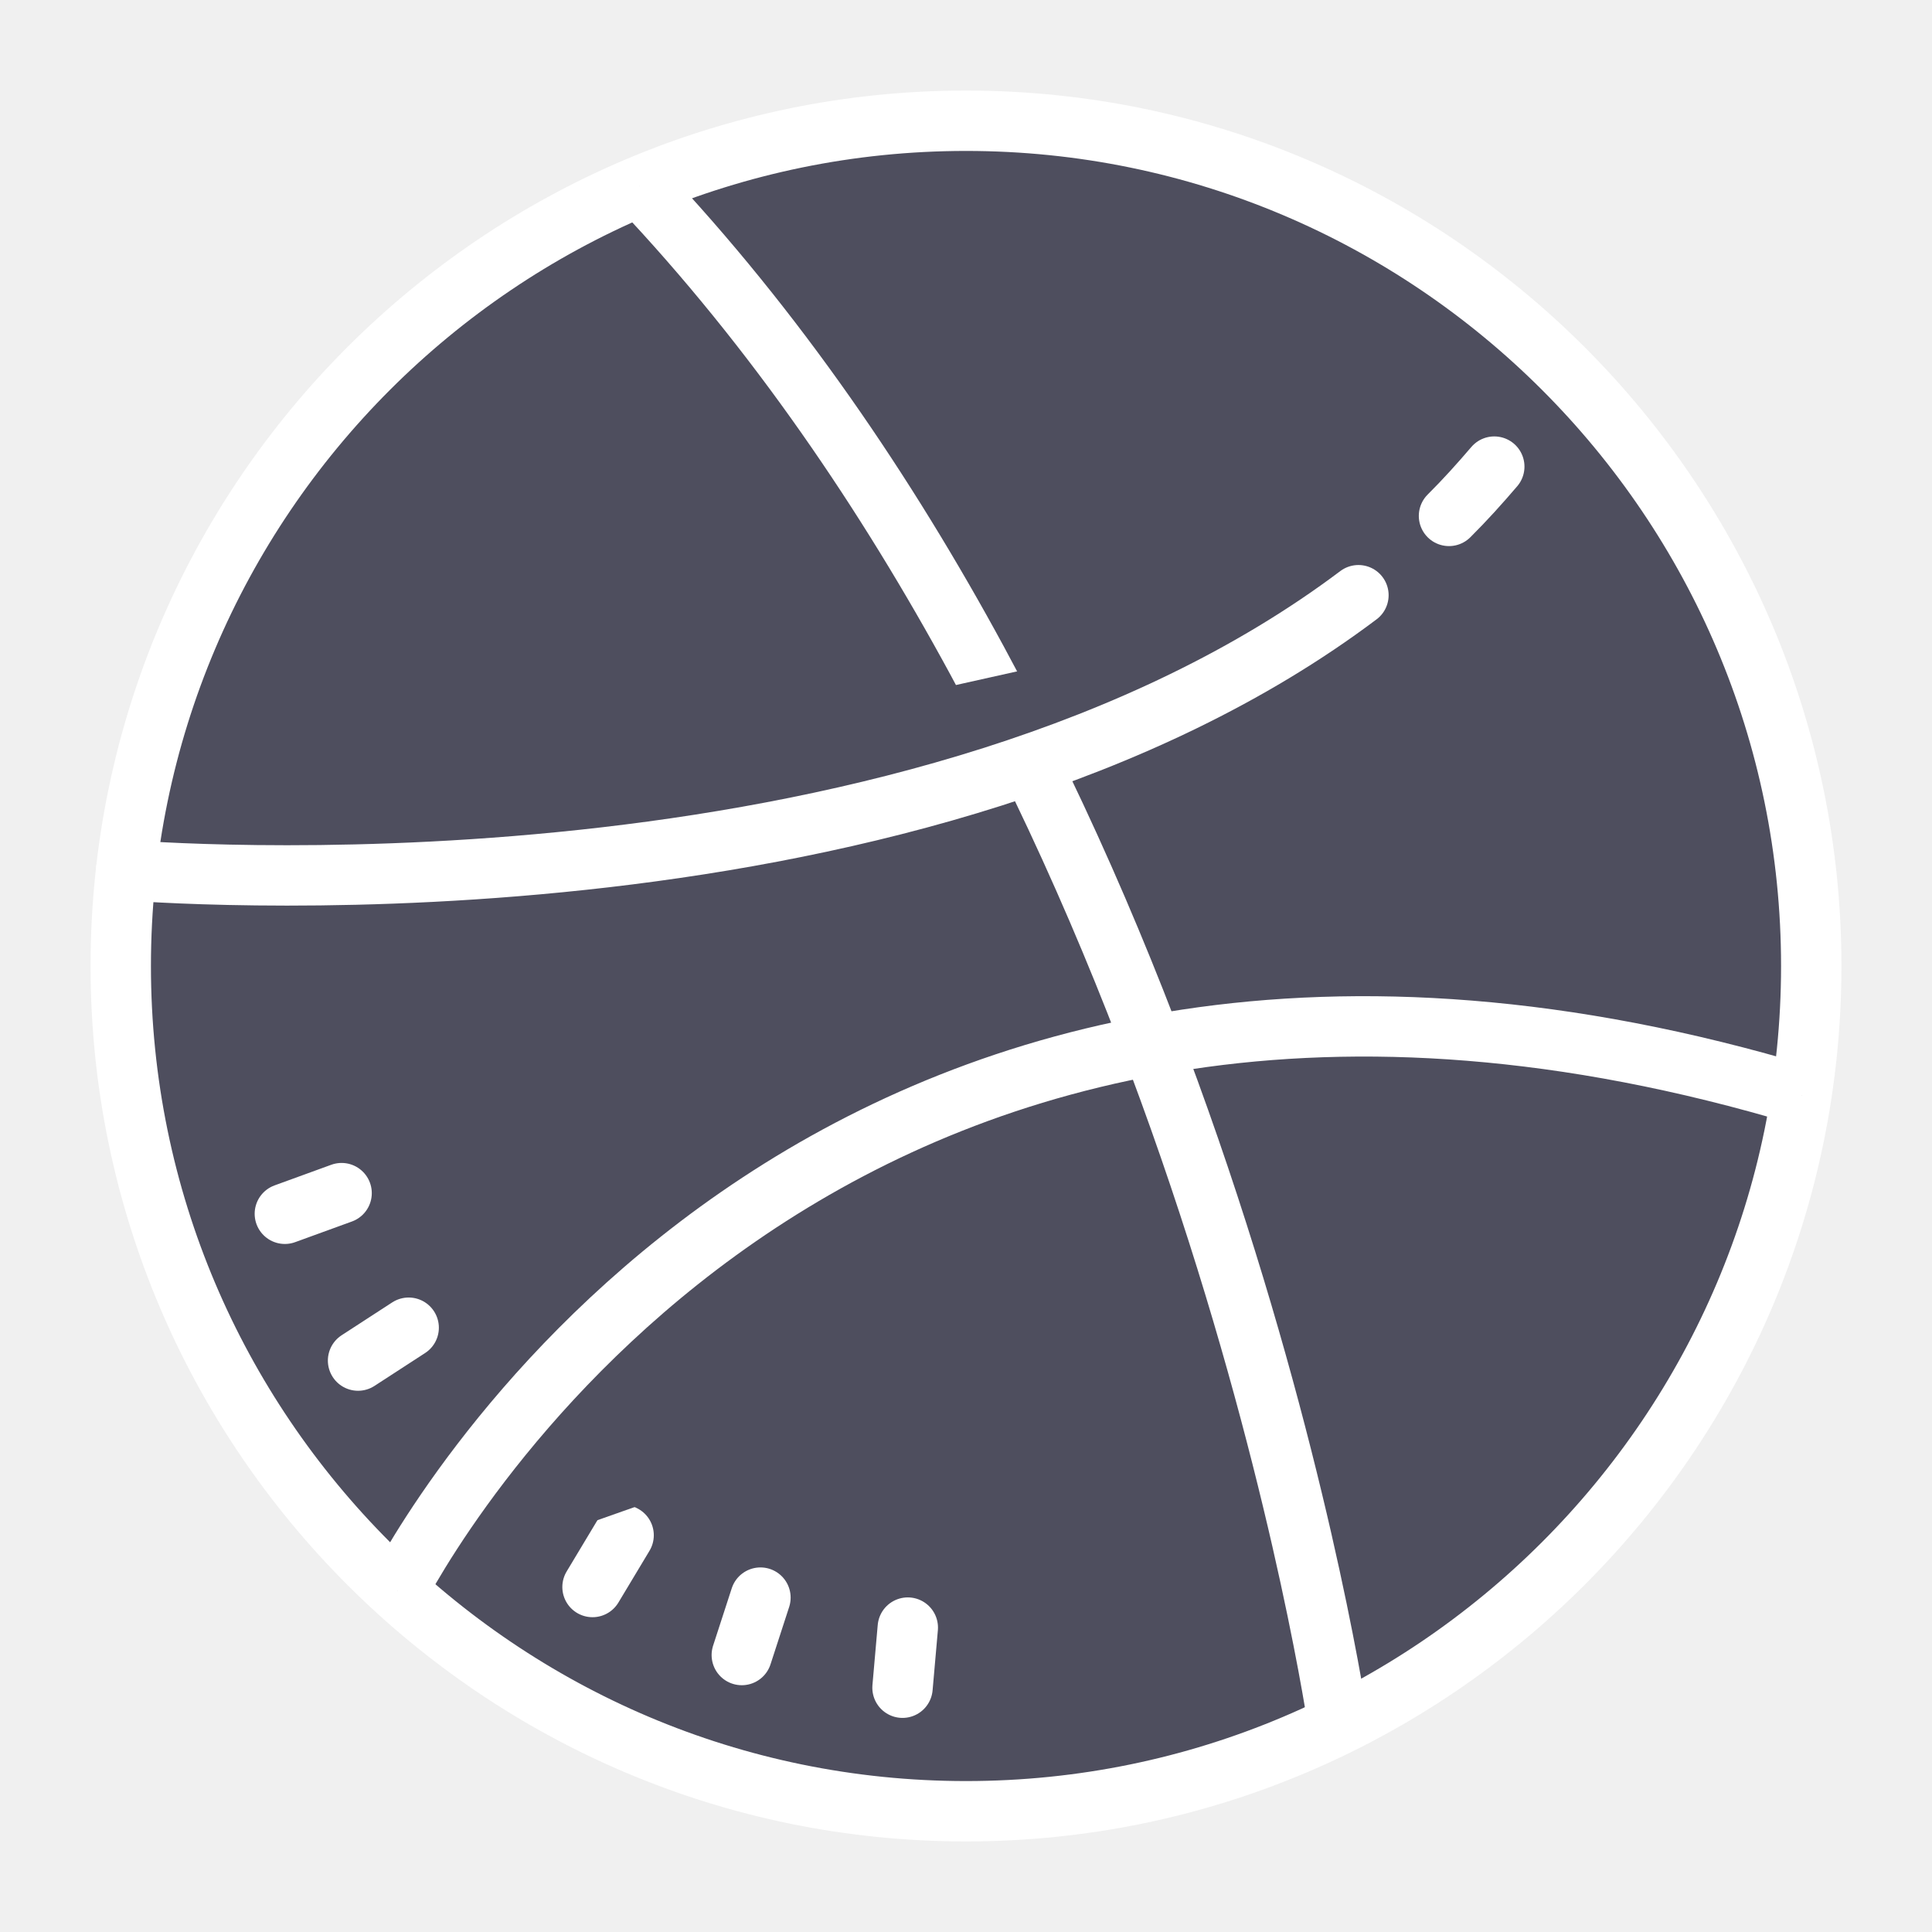
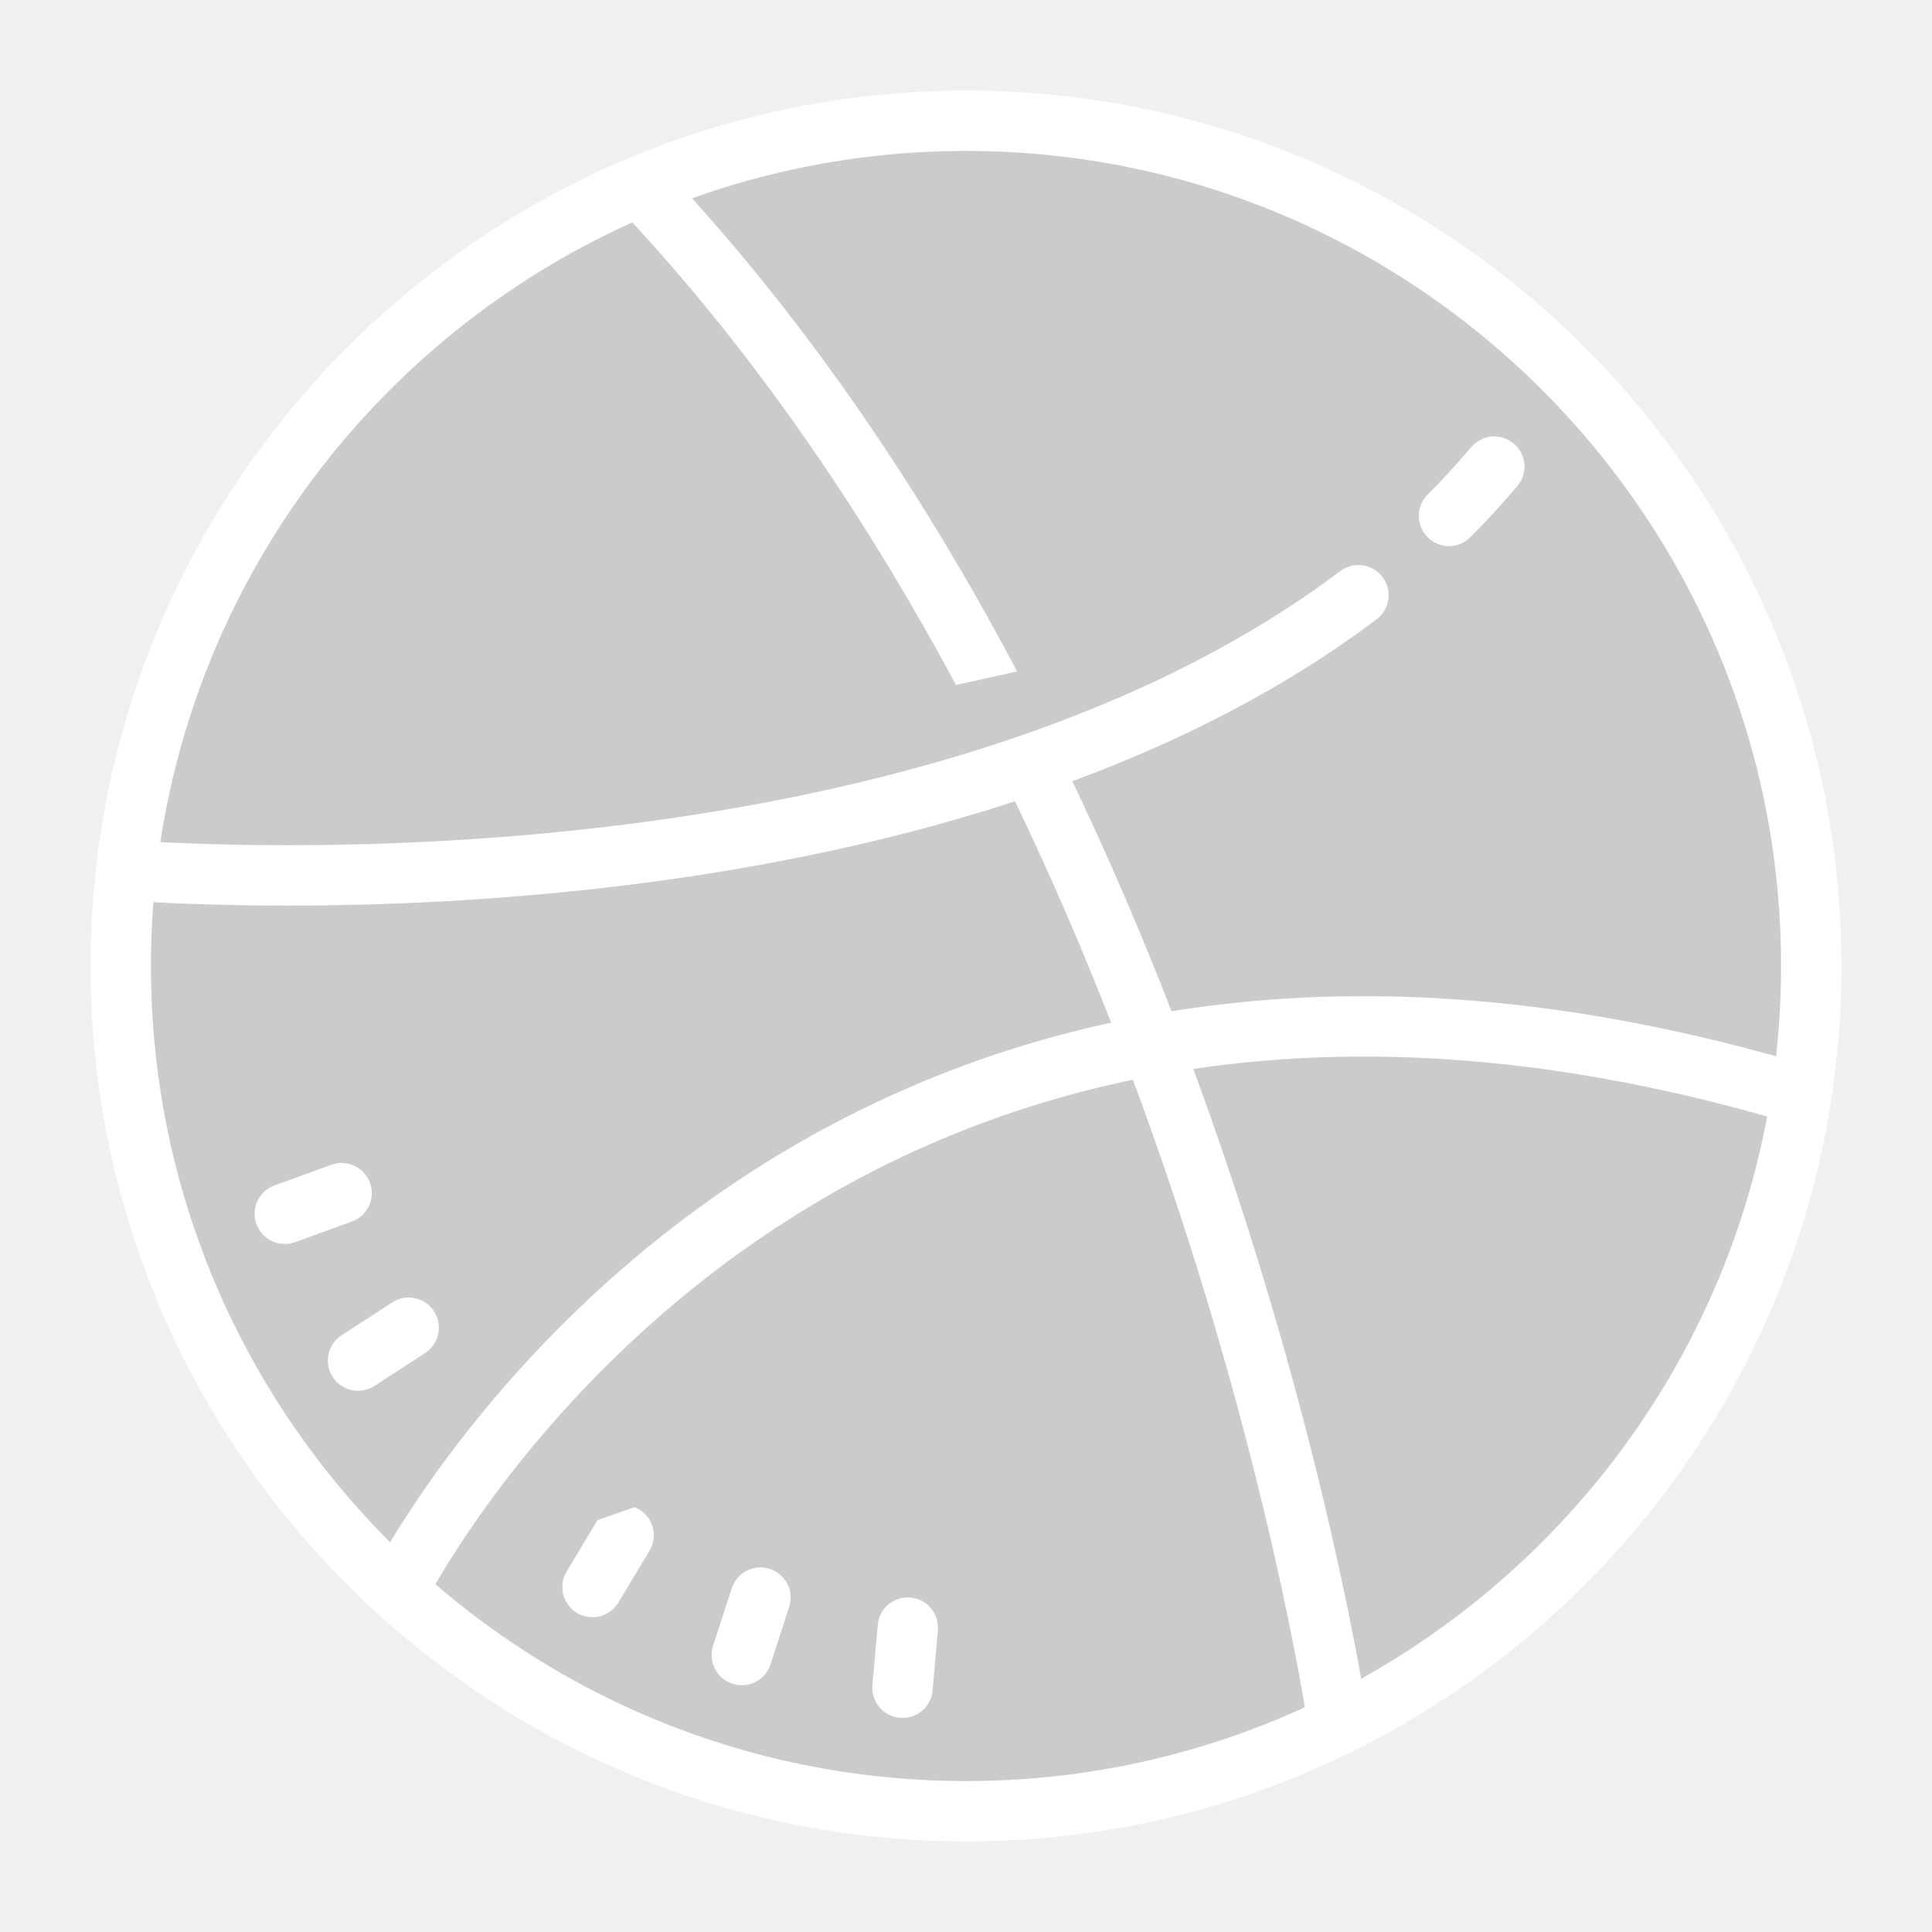
<svg xmlns="http://www.w3.org/2000/svg" viewBox="0 0 64 64" width="64" height="64">
-   <path fill="#4e4e5e" d="M32 4A28 28 0 1 0 32 60A28 28 0 1 0 32 4Z" />
-   <path fill="#4e4e5e" stroke="#4e4e5e" stroke-linecap="round" stroke-miterlimit="10" stroke-width="6" d="M40.5,8.488 C47.952,11.19,53.765,17.34,56.003,25" />
-   <path fill="#4e4e5e" stroke="#4e4e5e" stroke-linecap="round" stroke-miterlimit="10" stroke-width="6" d="M7.75,38 C10.44,48.905,20.264,57,32,57" />
+   <path fill="#cbcbcb" d="M32 4A28 28 0 1 0 32 60A28 28 0 1 0 32 4Z" />
+   <path fill="#cbcbcb" stroke="#cbcbcb" stroke-linecap="round" stroke-miterlimit="10" stroke-width="6" d="M40.5,8.488 C47.952,11.19,53.765,17.34,56.003,25" />
+   <path fill="#cbcbcb" stroke="#cbcbcb" stroke-linecap="round" stroke-miterlimit="10" stroke-width="6" d="M7.75,38 C10.44,48.905,20.264,57,32,57" />
  <path fill="none" stroke="#ffffff" stroke-linecap="round" stroke-miterlimit="10" stroke-width="2" d="M30.072 53.916L29.897 55.908M25.191 52.923L24.573 54.825M20.658 50.857L19.628 52.572M13.538 43.982L11.861 45.071M11.316 39.524L9.436 40.208M32 60C16.56 60 4 47.44 4 32S16.56 4 32 4s28 12.56 28 28S47.44 60 32 60z" />
-   <path fill="#4e4e5e" stroke="#ffffff" stroke-miterlimit="10" stroke-width="2" d="M44.336 57.15c-.308-2.025-5.12-31.941-23.152-50.992M13.155 52.699c1.553-2.919 14.93-25.905 46.536-16.418" />
-   <path fill="#4e4e5e" stroke="#ffffff" stroke-linecap="round" stroke-miterlimit="10" stroke-width="2" d="M4.179 28.826C6.487 29.001 30.61 30.547 45 19.717M48 17.09c.523-.519 1.018-1.069 1.5-1.633" />
+   <path fill="#cbcbcb" stroke="#ffffff" stroke-miterlimit="10" stroke-width="2" d="M44.336 57.15c-.308-2.025-5.12-31.941-23.152-50.992M13.155 52.699c1.553-2.919 14.93-25.905 46.536-16.418" />
+   <path fill="#cbcbcb" stroke="#ffffff" stroke-linecap="round" stroke-miterlimit="10" stroke-width="2" d="M4.179 28.826C6.487 29.001 30.61 30.547 45 19.717M48 17.09c.523-.519 1.018-1.069 1.5-1.633" />
</svg>
